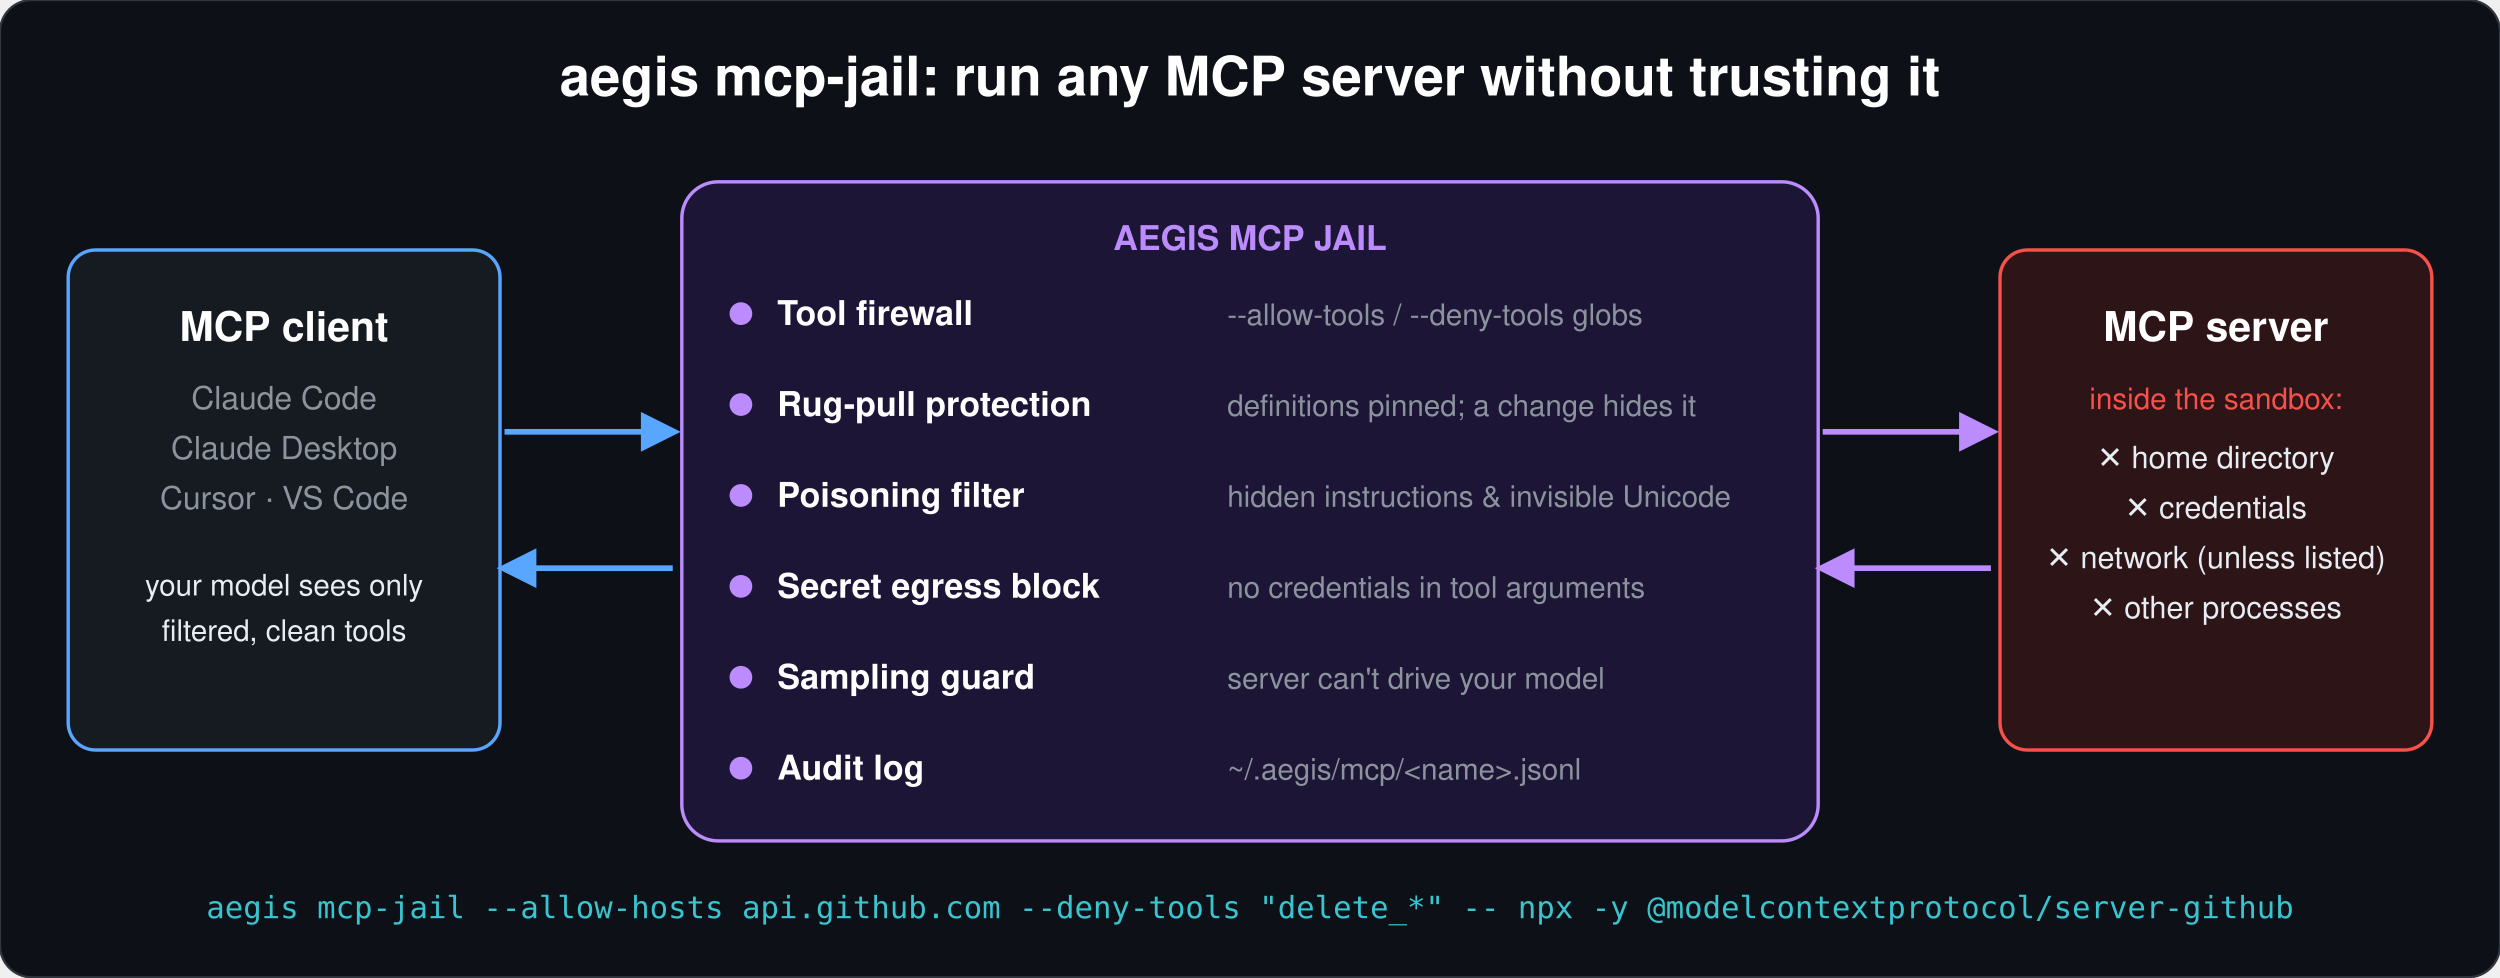
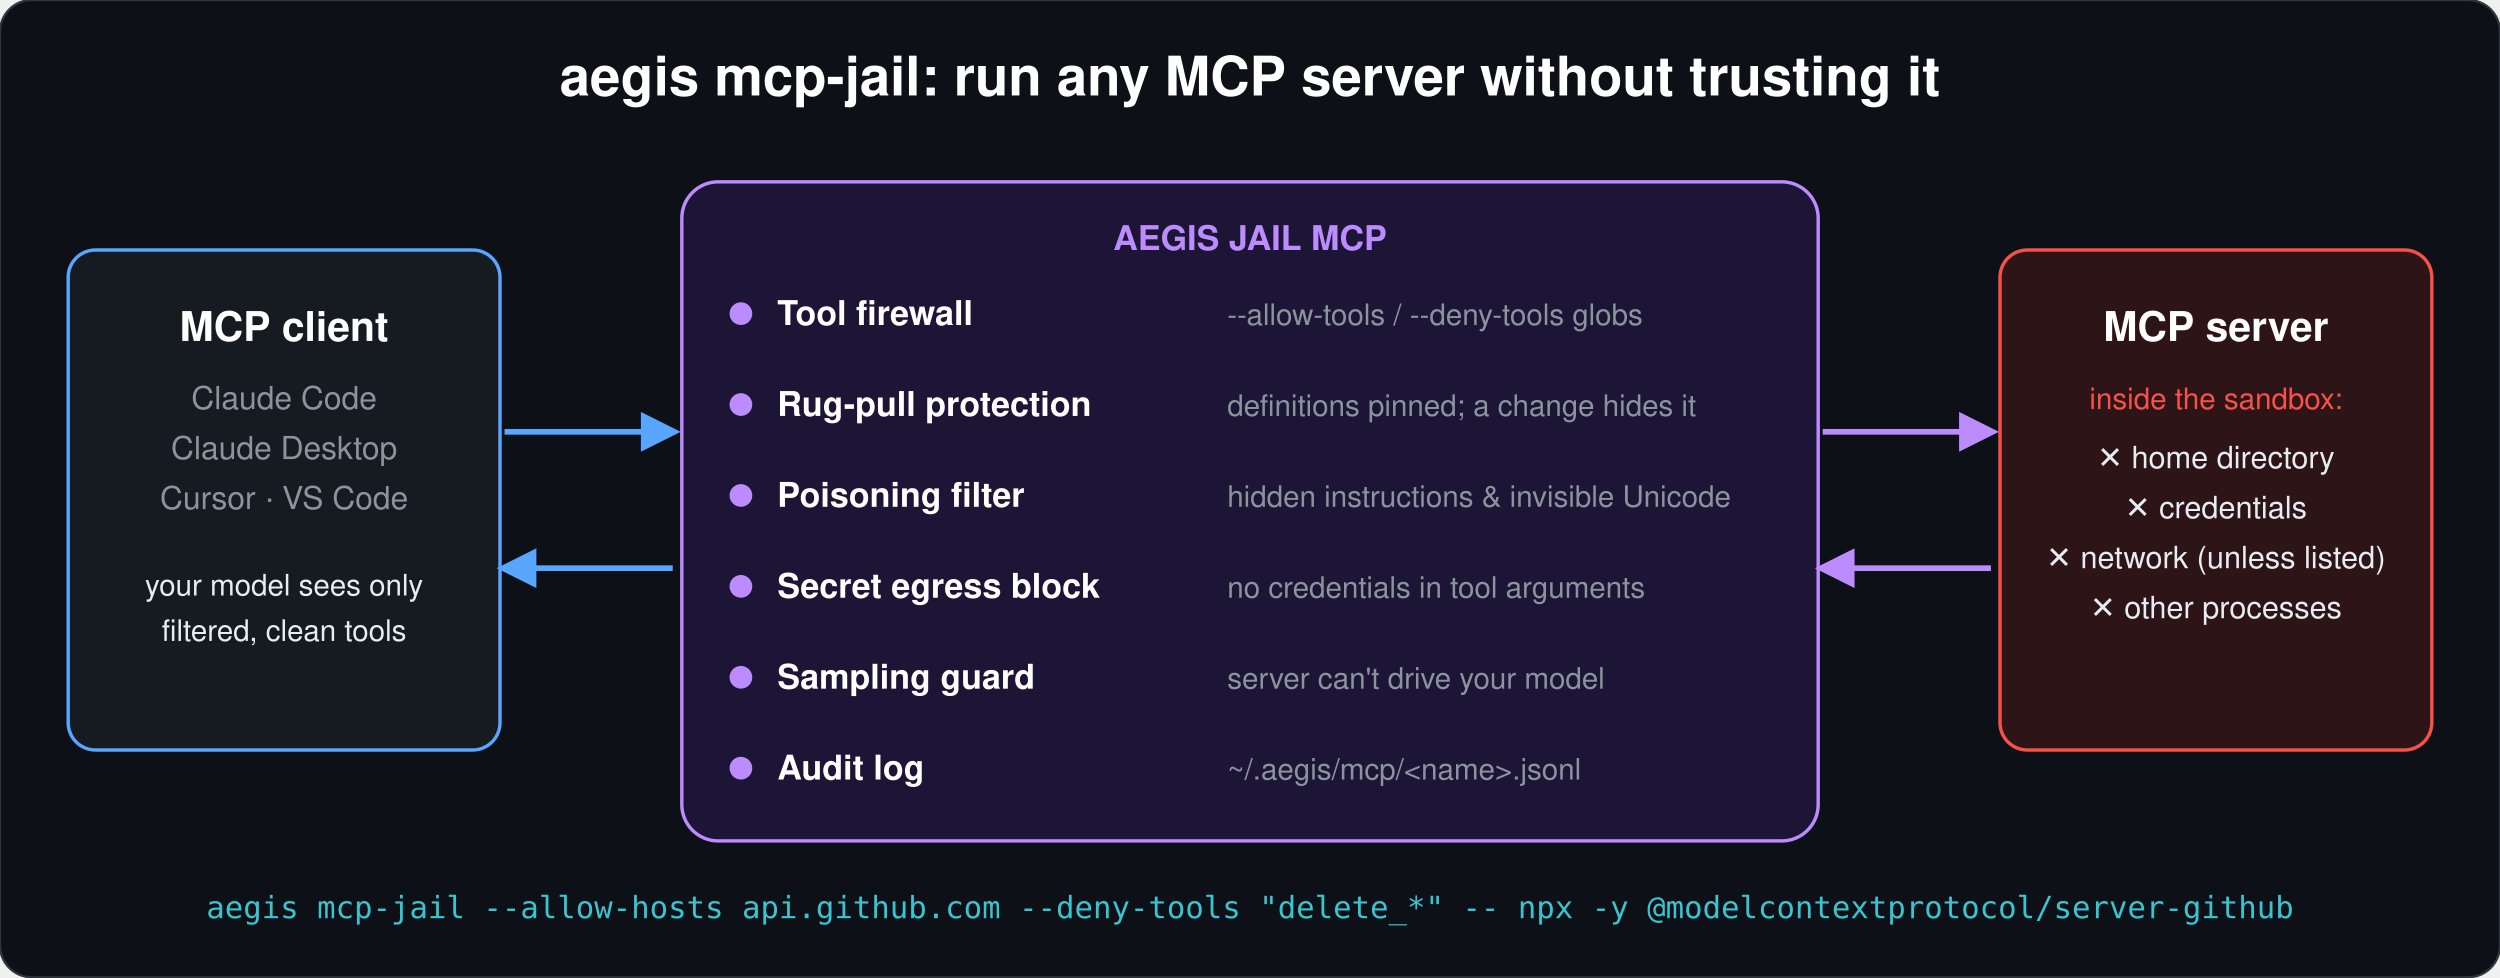
<svg xmlns="http://www.w3.org/2000/svg" width="1100" height="430" viewBox="0 0 1100 430" role="img" aria-label="aegis mcp-jail sits between your MCP client and an MCP server">
  <defs>
    <marker id="a58a6ff" viewBox="0 0 10 10" refX="8" refY="5" markerWidth="7" markerHeight="7" orient="auto-start-reverse">
      <path d="M0,0 L10,5 L0,10 z" fill="#58a6ff" />
    </marker>
    <marker id="abc8cff" viewBox="0 0 10 10" refX="8" refY="5" markerWidth="7" markerHeight="7" orient="auto-start-reverse">
      <path d="M0,0 L10,5 L0,10 z" fill="#bc8cff" />
    </marker>
  </defs>
  <rect width="1100" height="430" rx="14" fill="#0d1117" stroke="#30363d" />
  <text x="550" y="42" fill="#fff" font-family="-apple-system, BlinkMacSystemFont, 'Segoe UI', Helvetica, Arial, sans-serif" font-size="24" font-weight="700" text-anchor="middle">aegis mcp-jail: run any MCP server without trusting it</text>
  <rect x="30" y="110" width="190" height="220" rx="12" fill="#161b22" stroke="#58a6ff" stroke-width="1.5" />
  <text x="125" y="150" fill="#fff" font-family="-apple-system, BlinkMacSystemFont, 'Segoe UI', Helvetica, Arial, sans-serif" font-size="18" font-weight="700" text-anchor="middle">MCP client</text>
  <text x="125" y="180" fill="#8b949e" font-family="-apple-system, BlinkMacSystemFont, 'Segoe UI', Helvetica, Arial, sans-serif" font-size="14" font-weight="400" text-anchor="middle">Claude Code</text>
  <text x="125" y="202" fill="#8b949e" font-family="-apple-system, BlinkMacSystemFont, 'Segoe UI', Helvetica, Arial, sans-serif" font-size="14" font-weight="400" text-anchor="middle">Claude Desktop</text>
  <text x="125" y="224" fill="#8b949e" font-family="-apple-system, BlinkMacSystemFont, 'Segoe UI', Helvetica, Arial, sans-serif" font-size="14" font-weight="400" text-anchor="middle">Cursor · VS Code</text>
  <text x="125" y="262" fill="#e6edf3" font-family="-apple-system, BlinkMacSystemFont, 'Segoe UI', Helvetica, Arial, sans-serif" font-size="13" font-weight="400" text-anchor="middle">your model sees only</text>
  <text x="125" y="282" fill="#e6edf3" font-family="-apple-system, BlinkMacSystemFont, 'Segoe UI', Helvetica, Arial, sans-serif" font-size="13" font-weight="400" text-anchor="middle">filtered, clean tools</text>
  <rect x="300" y="80" width="500" height="290" rx="16" fill="#1d1535" stroke="#bc8cff" stroke-width="1.5" />
-   <text x="550" y="110" fill="#bc8cff" font-family="-apple-system, BlinkMacSystemFont, 'Segoe UI', Helvetica, Arial, sans-serif" font-size="15" font-weight="800" text-anchor="middle">AEGIS MCP JAIL</text>
+   <text x="550" y="110" fill="#bc8cff" font-family="-apple-system, BlinkMacSystemFont, 'Segoe UI', Helvetica, Arial, sans-serif" font-size="15" font-weight="800" text-anchor="middle">AEGIS JAIL MCP</text>
  <circle cx="326" cy="138" r="5" fill="#bc8cff" />
  <text x="342" y="143" fill="#fff" font-family="-apple-system, BlinkMacSystemFont, 'Segoe UI', Helvetica, Arial, sans-serif" font-size="15" font-weight="700" text-anchor="start">Tool firewall</text>
  <text x="540" y="143" fill="#8b949e" font-family="-apple-system, BlinkMacSystemFont, 'Segoe UI', Helvetica, Arial, sans-serif" font-size="13" font-weight="400" text-anchor="start">--allow-tools / --deny-tools globs</text>
  <circle cx="326" cy="178" r="5" fill="#bc8cff" />
  <text x="342" y="183" fill="#fff" font-family="-apple-system, BlinkMacSystemFont, 'Segoe UI', Helvetica, Arial, sans-serif" font-size="15" font-weight="700" text-anchor="start">Rug-pull protection</text>
  <text x="540" y="183" fill="#8b949e" font-family="-apple-system, BlinkMacSystemFont, 'Segoe UI', Helvetica, Arial, sans-serif" font-size="13" font-weight="400" text-anchor="start">definitions pinned; a change hides it</text>
  <circle cx="326" cy="218" r="5" fill="#bc8cff" />
  <text x="342" y="223" fill="#fff" font-family="-apple-system, BlinkMacSystemFont, 'Segoe UI', Helvetica, Arial, sans-serif" font-size="15" font-weight="700" text-anchor="start">Poisoning filter</text>
  <text x="540" y="223" fill="#8b949e" font-family="-apple-system, BlinkMacSystemFont, 'Segoe UI', Helvetica, Arial, sans-serif" font-size="13" font-weight="400" text-anchor="start">hidden instructions &amp; invisible Unicode</text>
  <circle cx="326" cy="258" r="5" fill="#bc8cff" />
  <text x="342" y="263" fill="#fff" font-family="-apple-system, BlinkMacSystemFont, 'Segoe UI', Helvetica, Arial, sans-serif" font-size="15" font-weight="700" text-anchor="start">Secret egress block</text>
  <text x="540" y="263" fill="#8b949e" font-family="-apple-system, BlinkMacSystemFont, 'Segoe UI', Helvetica, Arial, sans-serif" font-size="13" font-weight="400" text-anchor="start">no credentials in tool arguments</text>
  <circle cx="326" cy="298" r="5" fill="#bc8cff" />
  <text x="342" y="303" fill="#fff" font-family="-apple-system, BlinkMacSystemFont, 'Segoe UI', Helvetica, Arial, sans-serif" font-size="15" font-weight="700" text-anchor="start">Sampling guard</text>
  <text x="540" y="303" fill="#8b949e" font-family="-apple-system, BlinkMacSystemFont, 'Segoe UI', Helvetica, Arial, sans-serif" font-size="13" font-weight="400" text-anchor="start">server can't drive your model</text>
  <circle cx="326" cy="338" r="5" fill="#bc8cff" />
  <text x="342" y="343" fill="#fff" font-family="-apple-system, BlinkMacSystemFont, 'Segoe UI', Helvetica, Arial, sans-serif" font-size="15" font-weight="700" text-anchor="start">Audit log</text>
  <text x="540" y="343" fill="#8b949e" font-family="-apple-system, BlinkMacSystemFont, 'Segoe UI', Helvetica, Arial, sans-serif" font-size="13" font-weight="400" text-anchor="start">~/.aegis/mcp/&lt;name&gt;.jsonl</text>
  <rect x="880" y="110" width="190" height="220" rx="12" fill="#2d1417" stroke="#f85149" stroke-width="1.5" />
  <text x="975" y="150" fill="#fff" font-family="-apple-system, BlinkMacSystemFont, 'Segoe UI', Helvetica, Arial, sans-serif" font-size="18" font-weight="700" text-anchor="middle">MCP server</text>
  <text x="975" y="180" fill="#f85149" font-family="-apple-system, BlinkMacSystemFont, 'Segoe UI', Helvetica, Arial, sans-serif" font-size="13" font-weight="400" text-anchor="middle">inside the sandbox:</text>
  <text x="975" y="206" fill="#e6edf3" font-family="-apple-system, BlinkMacSystemFont, 'Segoe UI', Helvetica, Arial, sans-serif" font-size="13.5" font-weight="400" text-anchor="middle">✕ home directory</text>
  <text x="975" y="228" fill="#e6edf3" font-family="-apple-system, BlinkMacSystemFont, 'Segoe UI', Helvetica, Arial, sans-serif" font-size="13.5" font-weight="400" text-anchor="middle">✕ credentials</text>
  <text x="975" y="250" fill="#e6edf3" font-family="-apple-system, BlinkMacSystemFont, 'Segoe UI', Helvetica, Arial, sans-serif" font-size="13.5" font-weight="400" text-anchor="middle">✕ network (unless listed)</text>
  <text x="975" y="272" fill="#e6edf3" font-family="-apple-system, BlinkMacSystemFont, 'Segoe UI', Helvetica, Arial, sans-serif" font-size="13.5" font-weight="400" text-anchor="middle">✕ other processes</text>
  <line x1="222" y1="190" x2="296" y2="190" stroke="#58a6ff" stroke-width="2.5" marker-end="url(#a58a6ff)" />
  <line x1="296" y1="250" x2="222" y2="250" stroke="#58a6ff" stroke-width="2.5" marker-end="url(#a58a6ff)" />
  <line x1="802" y1="190" x2="876" y2="190" stroke="#bc8cff" stroke-width="2.5" marker-end="url(#abc8cff)" />
  <line x1="876" y1="250" x2="802" y2="250" stroke="#bc8cff" stroke-width="2.5" marker-end="url(#abc8cff)" />
  <text x="550" y="404" fill="#39c5cf" font-family="ui-monospace, SFMono-Regular, Menlo, Consolas, 'DejaVu Sans Mono', monospace" font-size="13.5" font-weight="400" text-anchor="middle">aegis mcp-jail --allow-hosts api.github.com --deny-tools "delete_*" -- npx -y @modelcontextprotocol/server-github</text>
</svg>
